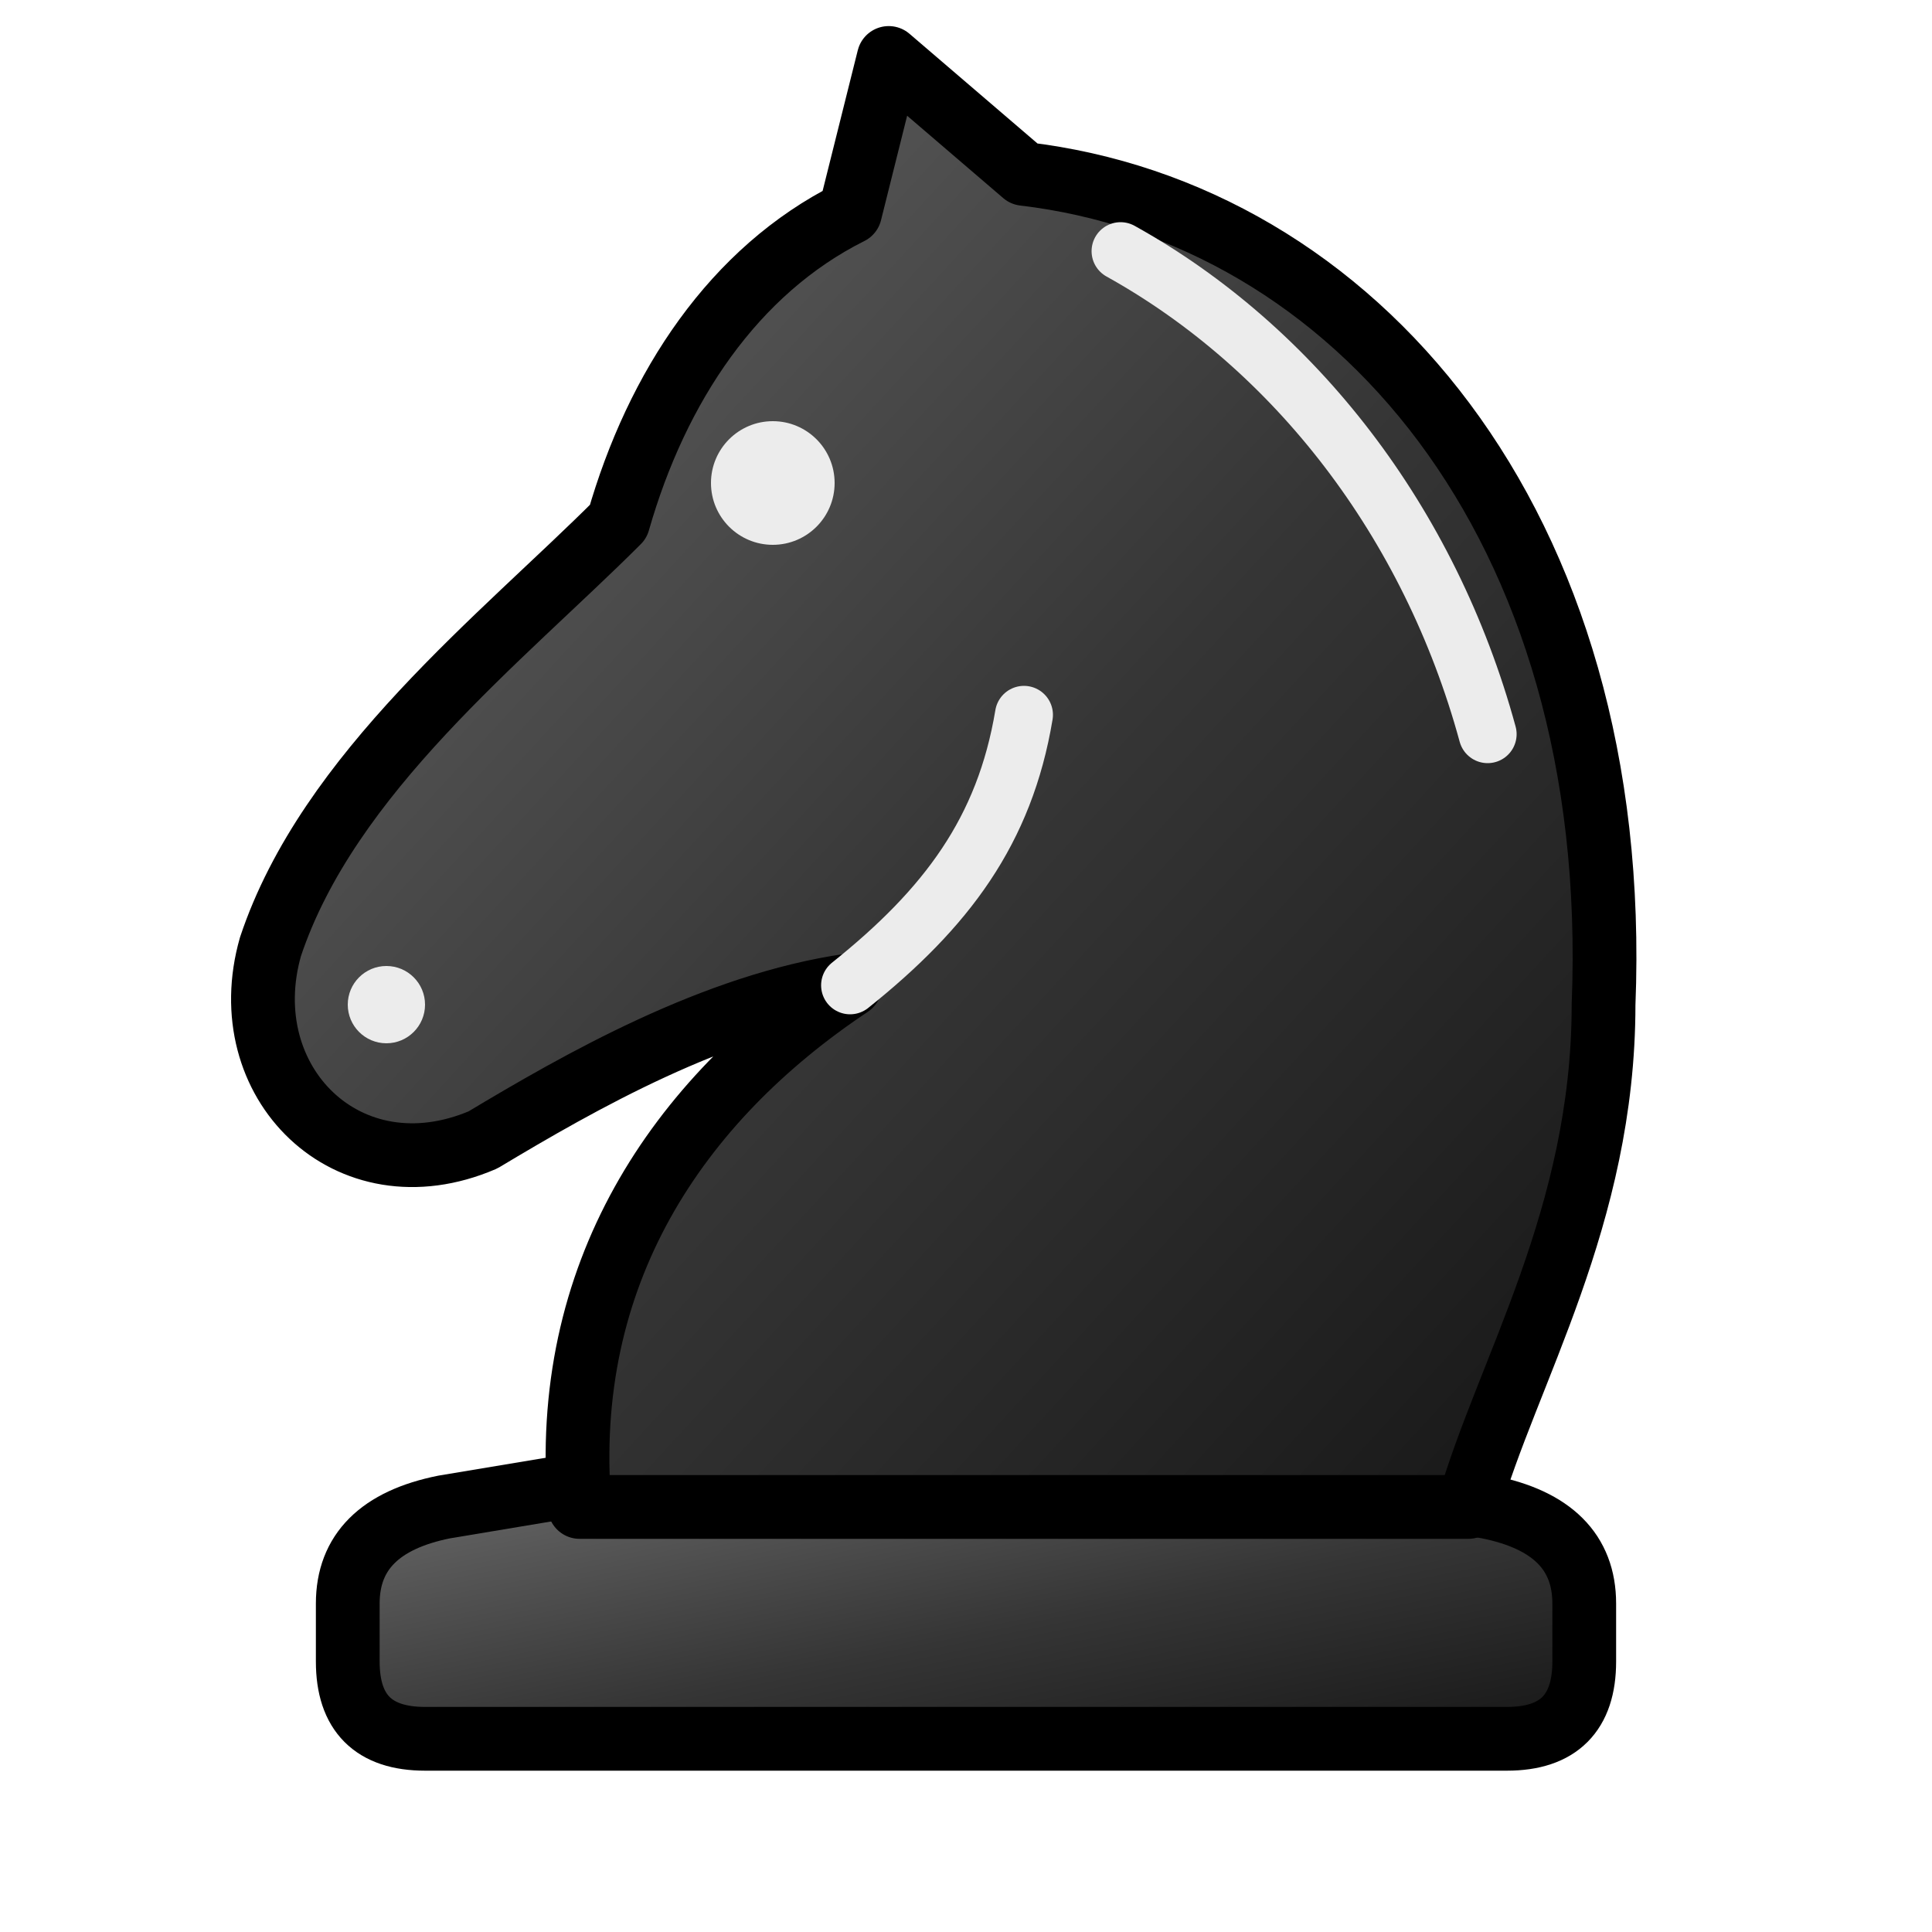
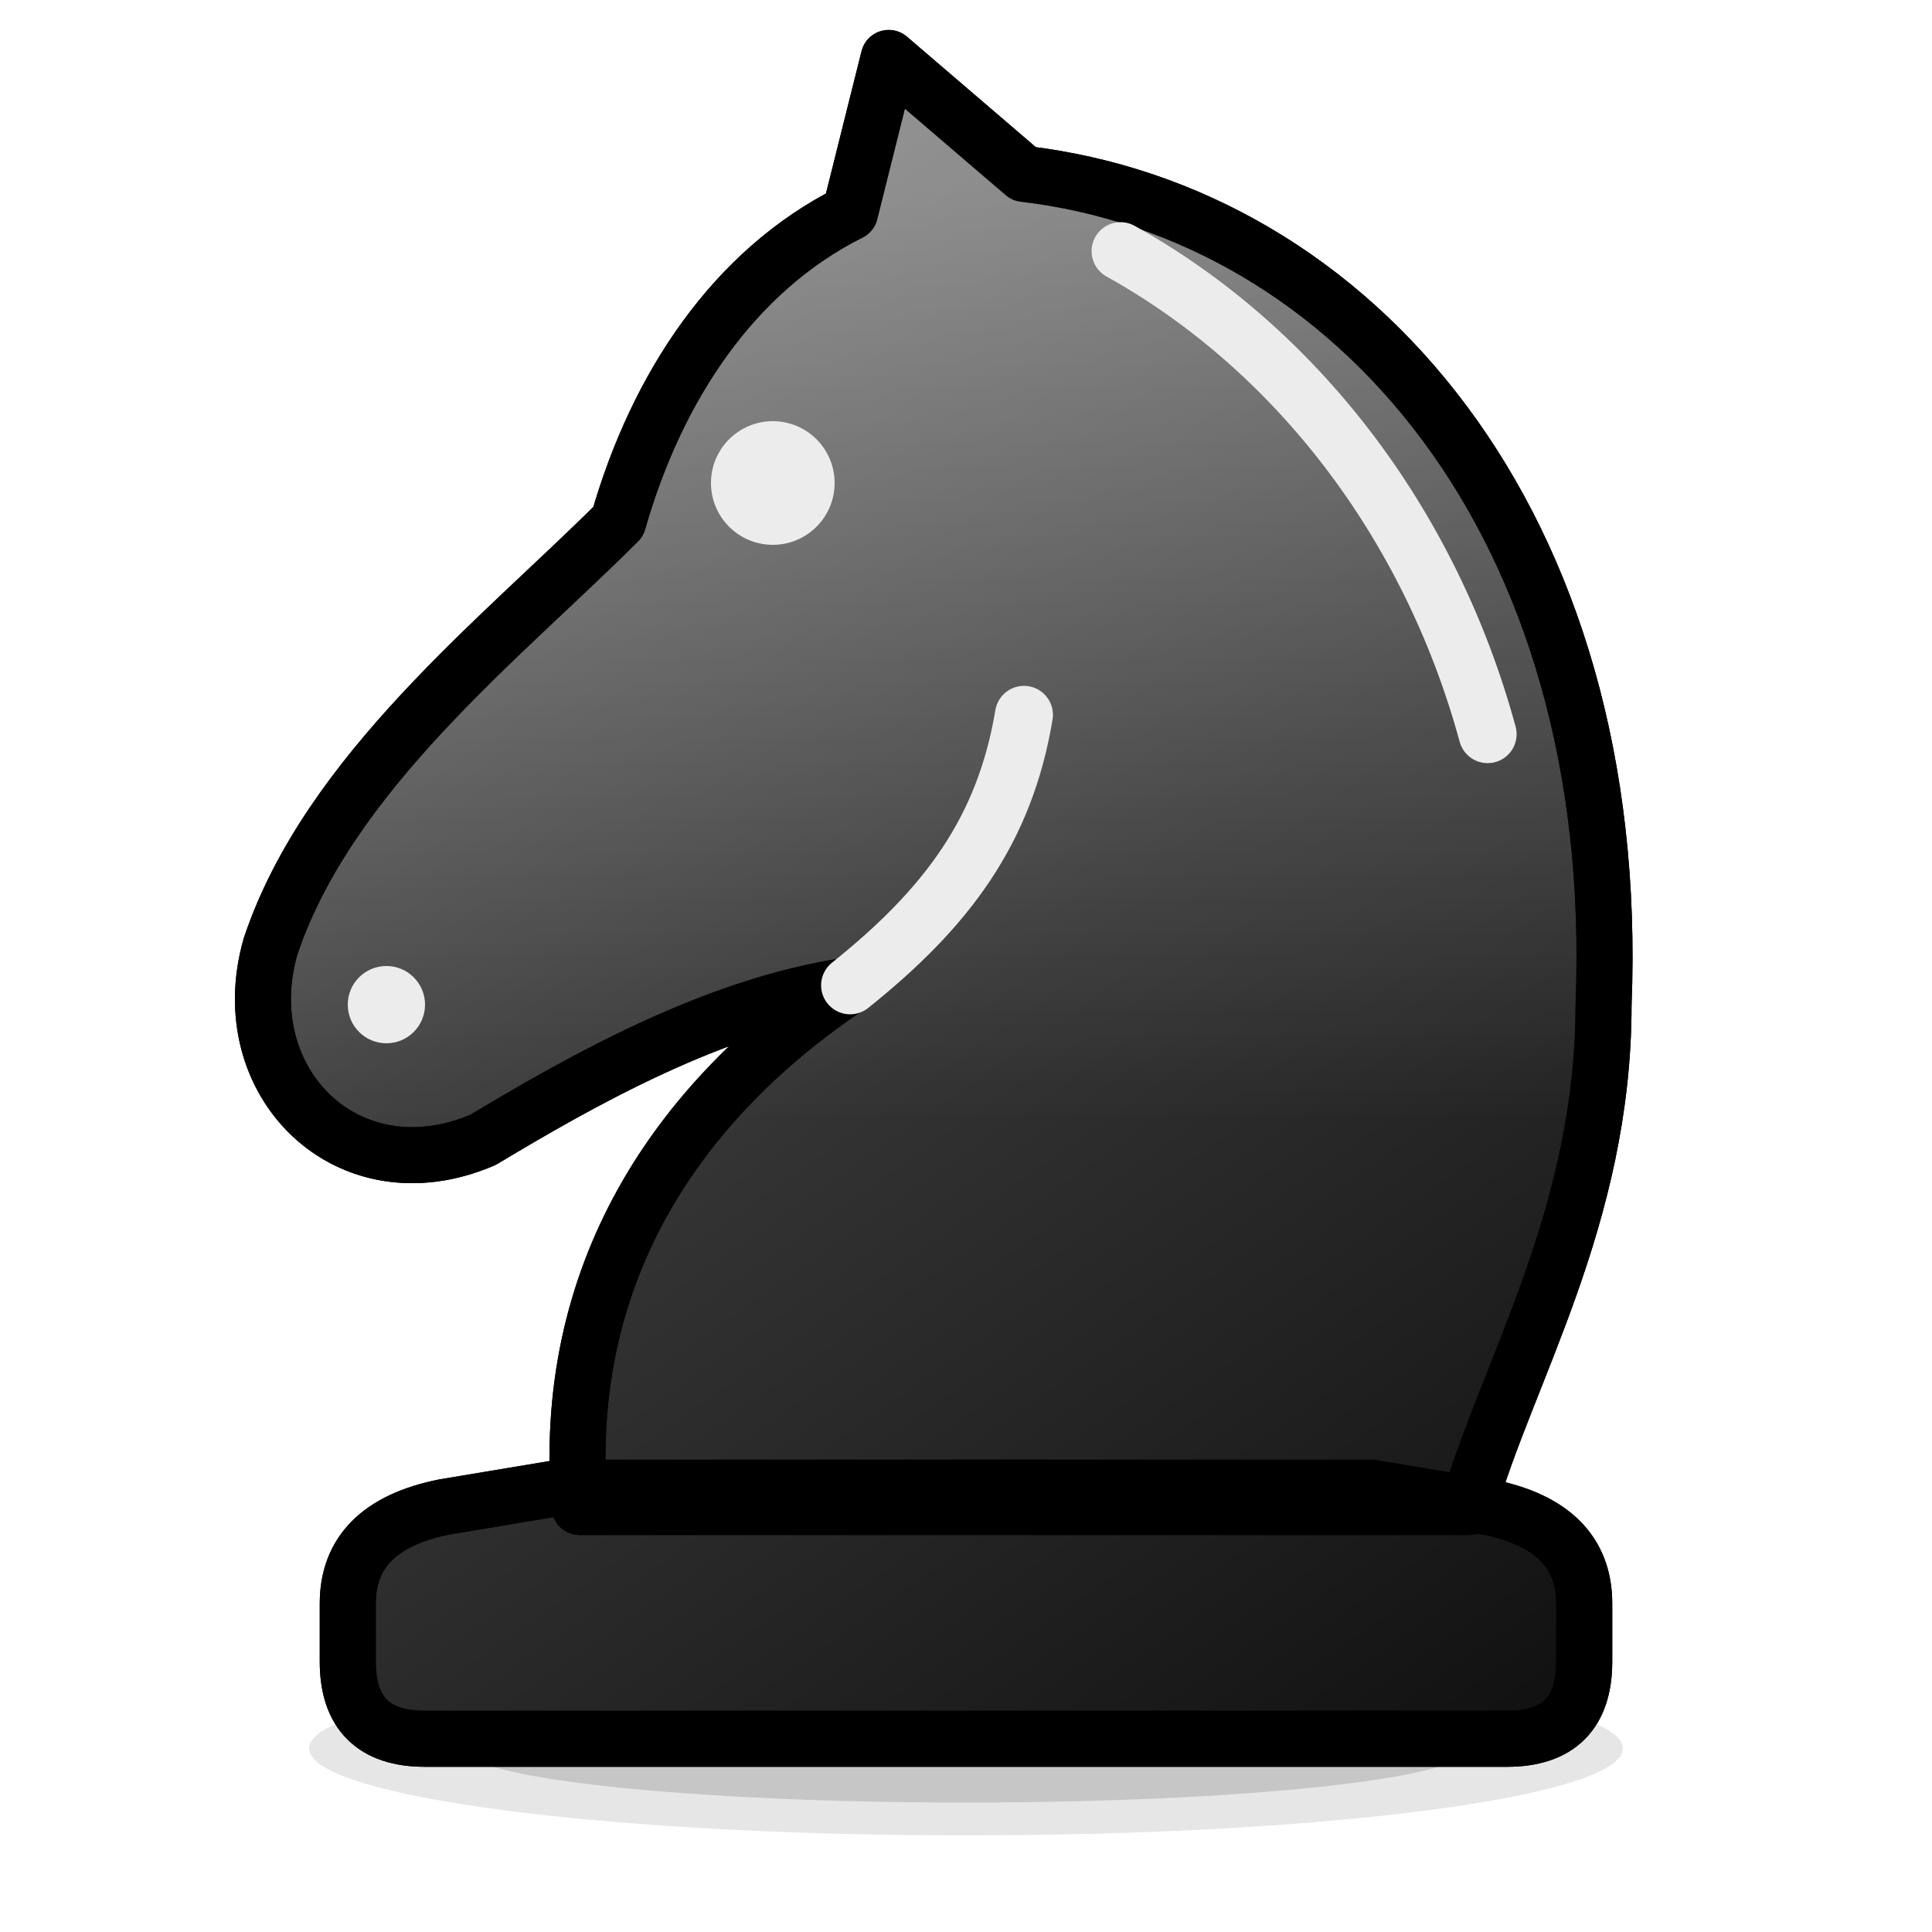
<svg xmlns="http://www.w3.org/2000/svg" viewBox="0 0 100 100">
  <defs>
-     <linearGradient id="neobN" x1="0" y1="0" x2="1" y2="1">
-       <stop offset="0" stop-color="#6a6a6a" />
-       <stop offset="0.55" stop-color="#353535" />
-       <stop offset="1" stop-color="#161616" />
+     <linearGradient id="neobN" gradientUnits="userSpaceOnUse" x1="22" y1="12" x2="78" y2="92">
+       <stop offset="0" stop-color="#666666" />
+       <stop offset="0.5" stop-color="#333333" />
+       <stop offset="1" stop-color="#101010" />
+     </linearGradient>
+     <linearGradient id="neobNg" gradientUnits="userSpaceOnUse" x1="0" y1="10" x2="0" y2="58">
+       <stop offset="0" stop-color="#ffffff" stop-opacity="0.32" />
+       <stop offset="1" stop-color="#ffffff" stop-opacity="0" />
    </linearGradient>
  </defs>
-   <g fill="url(#neobN)" stroke="#000000" stroke-width="3.3" stroke-linejoin="round">
+   <ellipse cx="50" cy="90.5" rx="34" ry="4.5" fill="#000" opacity="0.10" />
+   <ellipse cx="50" cy="90.5" rx="26" ry="2.8" fill="#000" opacity="0.14" />
+   <g fill="url(#neobN)" stroke="#000000" stroke-width="2.9" stroke-linejoin="round">
+     <path d="M22 90 H78 Q82 90 82 86 V83 Q82 79 77 78 L71 77 H29 L23 78 Q18 79 18 83 V86 Q18 90 22 90 Z" />
+     <path d="M30 78 C29 66 35 57 44 51 C37 52 30 56 25 59 C18 62 12 56 14 49 C17 40 26 33 32 27 C34 20 38 14 44 11 L46 3 L53 9 C70 11 84 27 83 52 C83 63 78 71 76 78 Z" />
+   </g>
+   <g fill="url(#neobNg)">
+     <path d="M22 90 H78 Q82 90 82 86 V83 Q82 79 77 78 L71 77 H29 L23 78 Q18 79 18 83 V86 Q18 90 22 90 Z" />
+     <path d="M30 78 C29 66 35 57 44 51 C37 52 30 56 25 59 C18 62 12 56 14 49 C17 40 26 33 32 27 C34 20 38 14 44 11 L46 3 L53 9 C70 11 84 27 83 52 C83 63 78 71 76 78 Z" />
+   </g>
+   <g fill="none" stroke="#000000" stroke-width="2.9" stroke-linejoin="round">
    <path d="M22 90 H78 Q82 90 82 86 V83 Q82 79 77 78 L71 77 H29 L23 78 Q18 79 18 83 V86 Q18 90 22 90 Z" />
    <path d="M30 78 C29 66 35 57 44 51 C37 52 30 56 25 59 C18 62 12 56 14 49 C17 40 26 33 32 27 C34 20 38 14 44 11 L46 3 L53 9 C70 11 84 27 83 52 C83 63 78 71 76 78 Z" />
  </g>
  <g fill="none" stroke="#ececec" stroke-width="3" stroke-linecap="round">
    <path d="M44 51 C49 47 52 43 53 37" />
    <path d="M58 13 C67 18 74 27 77 38" />
  </g>
  <g fill="#ececec">
    <circle cx="40" cy="25" r="3.2" />
    <circle cx="20" cy="52" r="2" />
  </g>
</svg>
